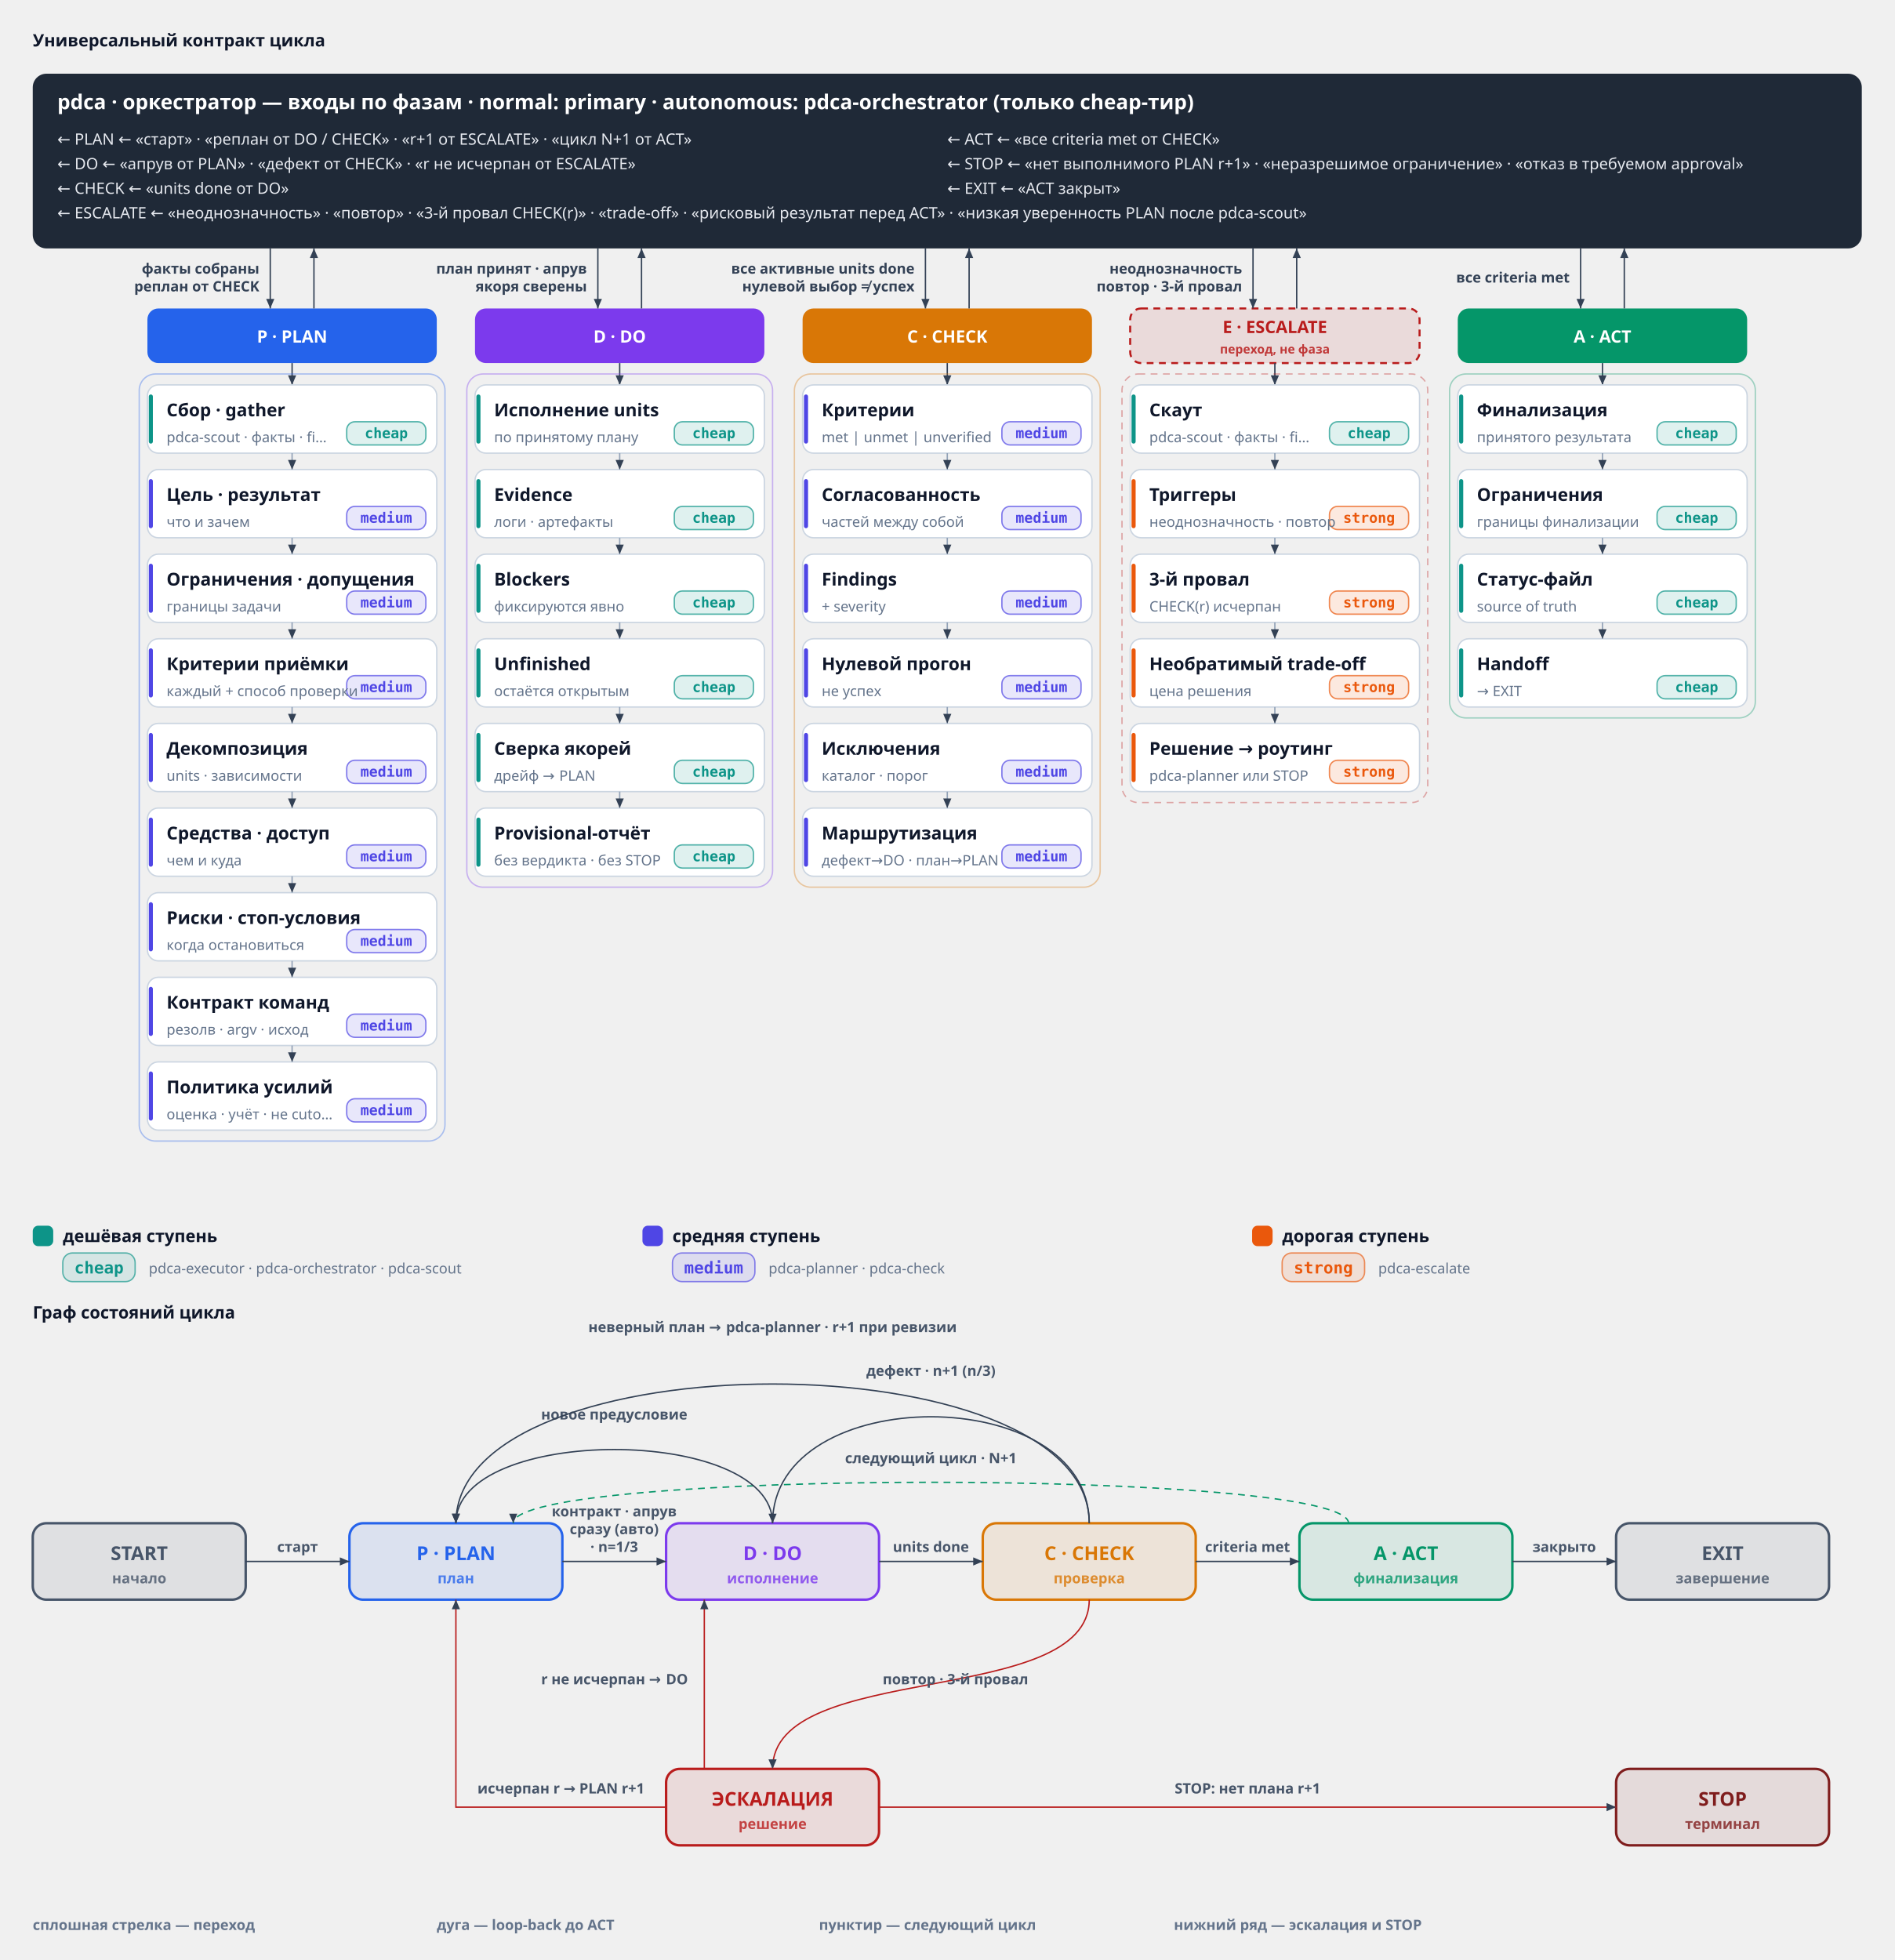
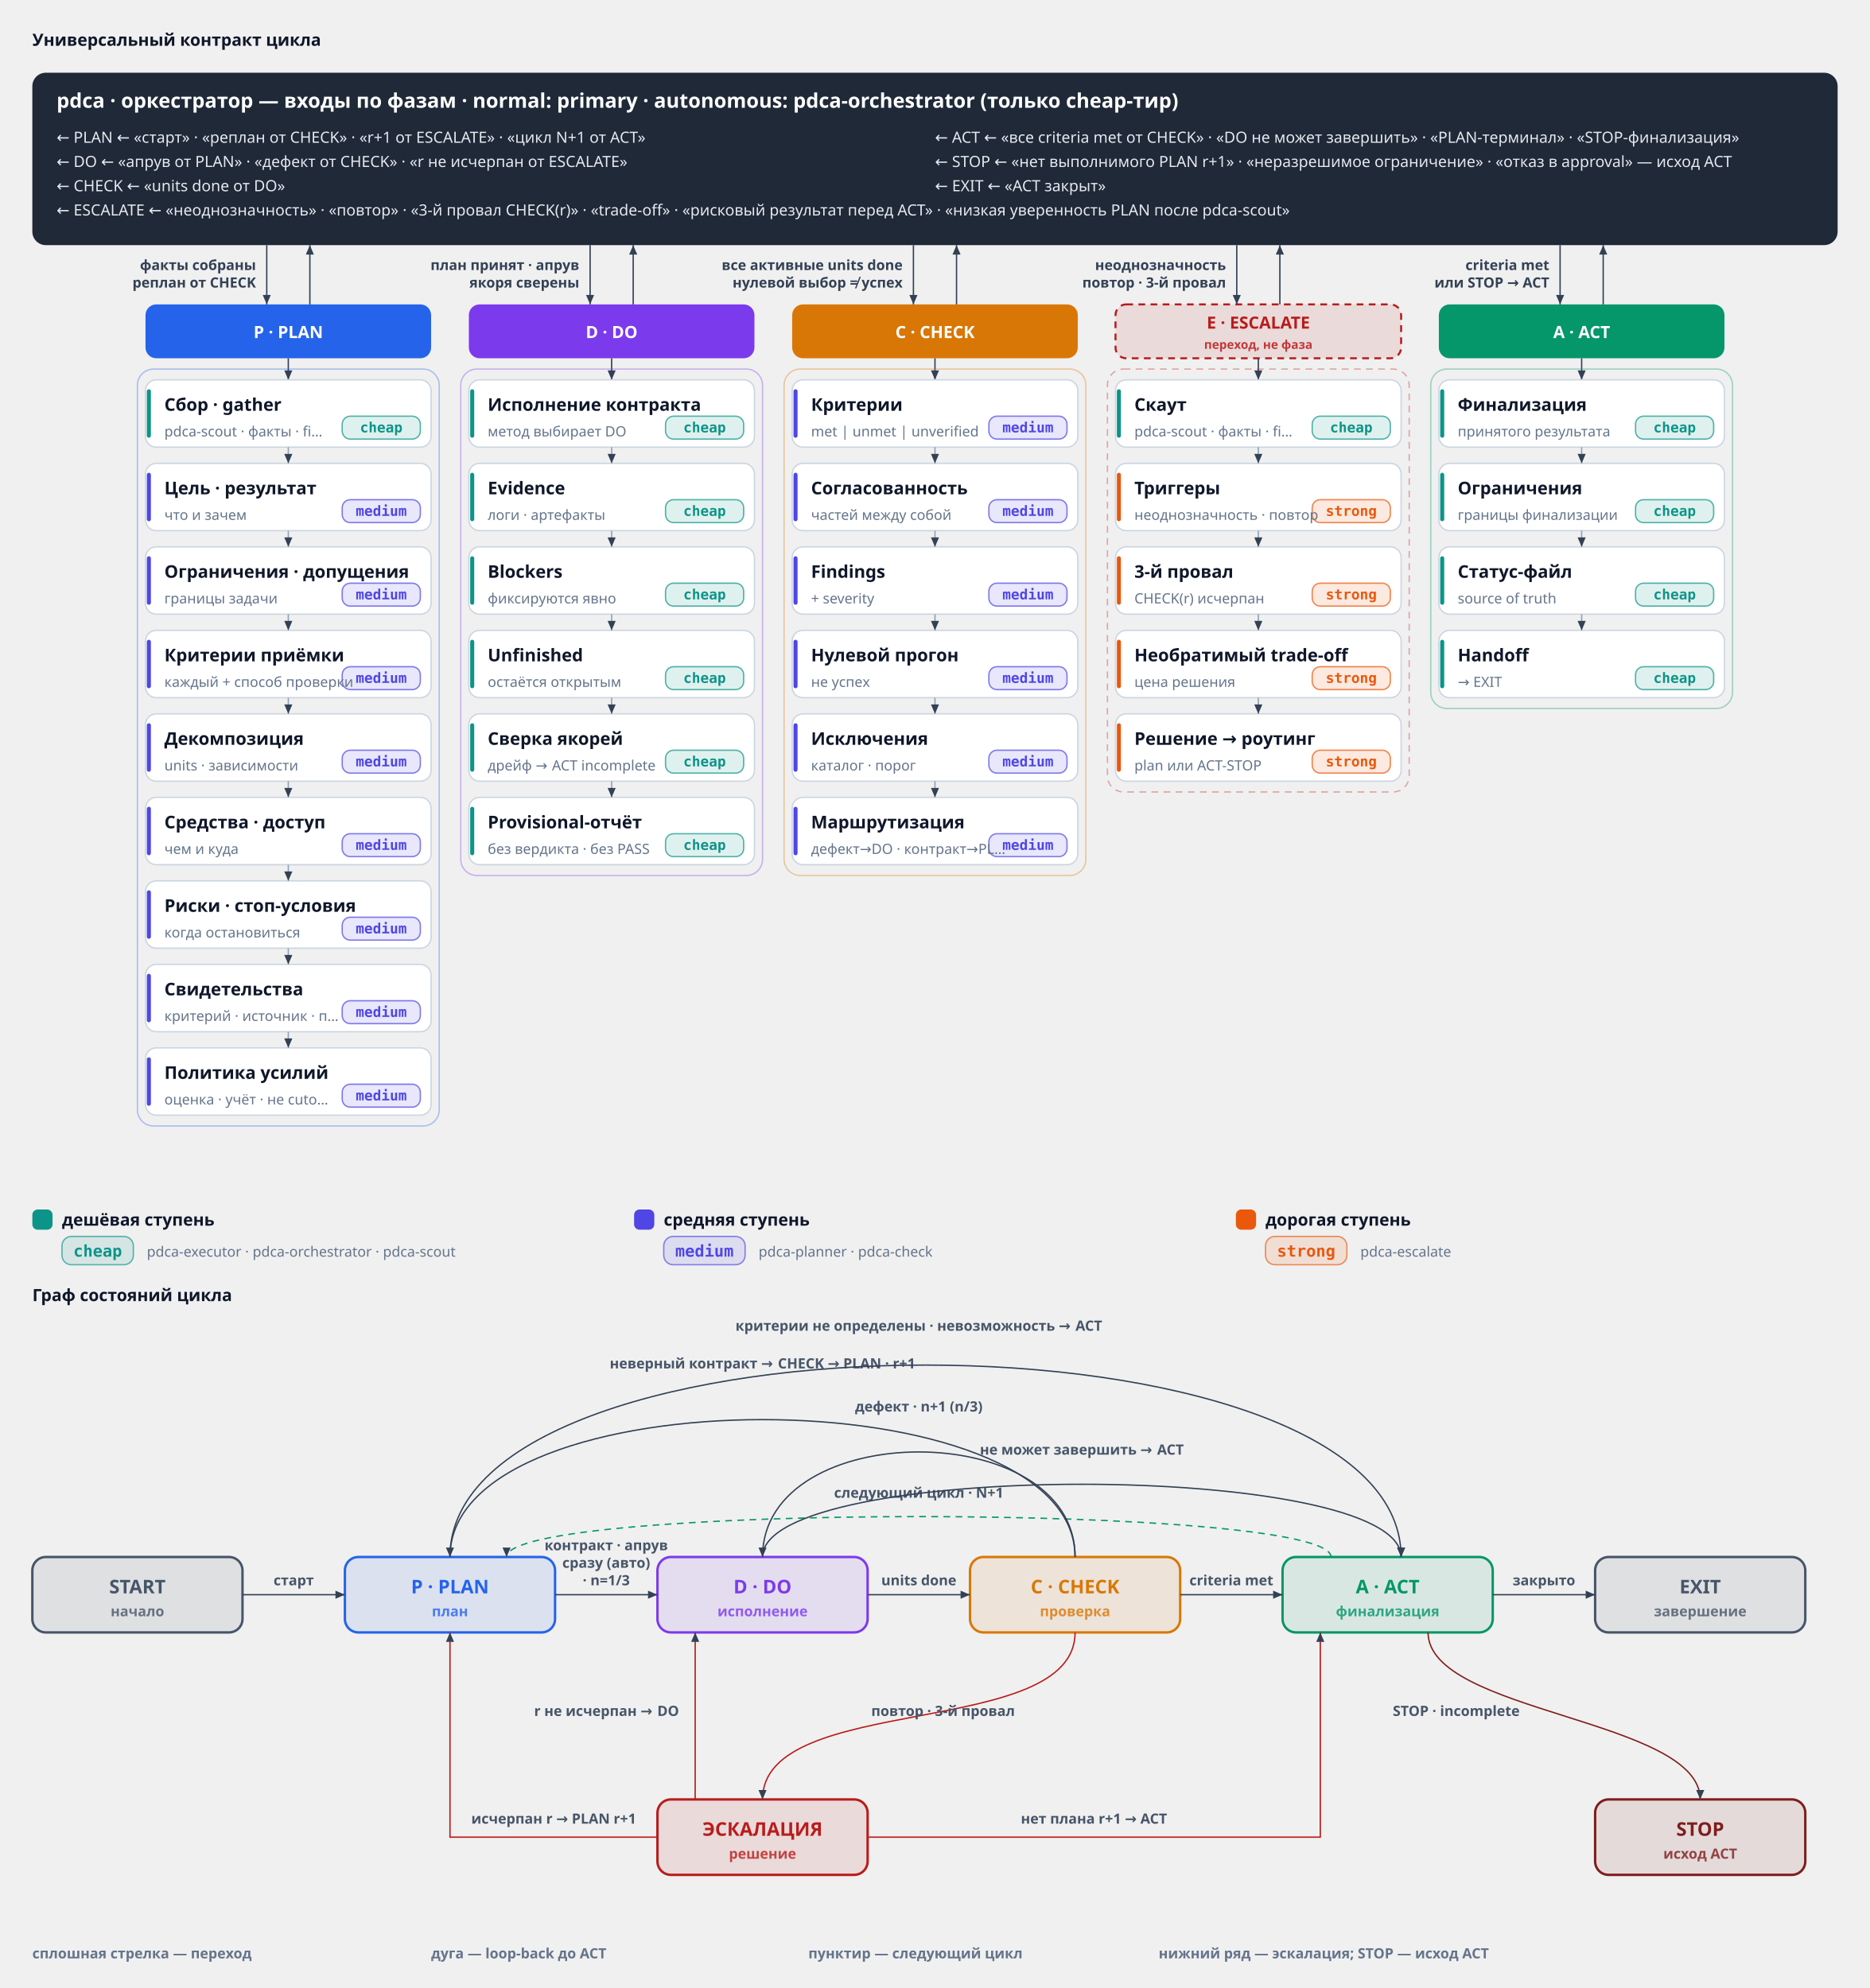
- <svg xmlns="http://www.w3.org/2000/svg" viewBox="0 0 1388 1436" width="1388" height="1436" font-family="Segoe UI, system-ui, sans-serif" role="img">
+ <svg xmlns="http://www.w3.org/2000/svg" viewBox="0 0 1388 1476" width="1388" height="1476" font-family="Segoe UI, system-ui, sans-serif" role="img">
  <defs>
    <marker id="arrow" markerWidth="9" markerHeight="9" refX="7" refY="3" orient="auto">
      <path d="M0,0 L7,3 L0,6 Z" fill="#334155" />
    </marker>
  </defs>
  <style>
.t{font-size:13px;font-weight:600;fill:#0f172a}
.s{font-size:10.5px;fill:#64748b}
.h{font-size:12.5px;font-weight:700;fill:#ffffff}
.h2{font-size:12.5px;font-weight:700}
.h3{font-size:9px;font-weight:600}
.g{font-size:10.5px;font-weight:600}
.band{fill:#1f2937}
.bt{fill:#ffffff;font-size:15px;font-weight:700}
.ol{fill:#e6e9ef;font-size:11.5px}
.lt{font-size:12.5px;font-weight:700;fill:#0f172a}
.ls{font-size:10.5px;fill:#64748b}
.lm{font-family:ui-monospace,Consolas,Menlo,monospace;font-size:12px;font-weight:700}
.bm{font-family:ui-monospace,Consolas,Menlo,monospace;font-size:10.5px;font-weight:700}
.st{font-size:14px;font-weight:700}
.ss{font-size:10.5px;font-weight:600}
</style>
  <text x="24" y="34" class="lt">Универсальный контракт цикла</text>
  <rect x="24" y="54" width="1340" height="128" rx="10" class="band" />
  <text x="42" y="80" class="bt">pdca · оркестратор — входы по фазам · normal: primary · autonomous: pdca-orchestrator (только cheap-тир)</text>
-   <text x="42" y="106" class="ol">← PLAN ← «старт» · «реплан от DO / CHECK» · «r+1 от ESCALATE» · «цикл N+1 от ACT»</text>
+   <text x="42" y="106" class="ol">← PLAN ← «старт» · «реплан от CHECK» · «r+1 от ESCALATE» · «цикл N+1 от ACT»</text>
  <text x="42" y="124" class="ol">← DO ← «апрув от PLAN» · «дефект от CHECK» · «r не исчерпан от ESCALATE»</text>
  <text x="42" y="142" class="ol">← CHECK ← «units done от DO»</text>
  <text x="42" y="160" class="ol">← ESCALATE ← «неоднозначность» · «повтор» · «3-й провал CHECK(r)» · «trade-off» · «рисковый результат перед ACT» · «низкая уверенность PLAN после pdca-scout»</text>
-   <text x="694.0" y="106" class="ol">← ACT ← «все criteria met от CHECK»</text>
-   <text x="694.0" y="124" class="ol">← STOP ← «нет выполнимого PLAN r+1» · «неразрешимое ограничение» · «отказ в требуемом approval»</text>
+   <text x="694.0" y="106" class="ol">← ACT ← «все criteria met от CHECK» · «DO не может завершить» · «PLAN-терминал» · «STOP-финализация»</text>
+   <text x="694.0" y="124" class="ol">← STOP ← «нет выполнимого PLAN r+1» · «неразрешимое ограничение» · «отказ в approval» — исход ACT</text>
  <text x="694.0" y="142" class="ol">← EXIT ← «ACT закрыт»</text>
  <rect x="108.0" y="226" width="212" height="40" rx="8" fill="#2563eb" />
  <text x="214.0" y="251.0" class="h" fill="#ffffff" text-anchor="middle">P · PLAN</text>
  <polyline points="214.0,266 214.0,282" fill="none" stroke="#334155" marker-end="url(#arrow)" />
  <rect x="108.0" y="282" width="212" height="50" rx="8" fill="#ffffff" stroke="#cbd5e1" stroke-width="1" />
  <rect x="109.0" y="289" width="3" height="36" rx="1.5" fill="#0d9488" />
  <rect x="254.0" y="309" width="58" height="17" rx="6" fill="#0d9488" fill-opacity="0.13" stroke="#0d9488" stroke-opacity="0.7" />
  <text x="283.0" y="321.0" class="bm" fill="#0d9488" text-anchor="middle">cheap</text>
  <text x="122.0" y="305" class="t">Сбор · gather</text>
  <text x="122.0" y="324" class="s">pdca-scout · факты · fi…</text>
  <rect x="108.0" y="344" width="212" height="50" rx="8" fill="#ffffff" stroke="#cbd5e1" stroke-width="1" />
  <rect x="109.0" y="351" width="3" height="36" rx="1.5" fill="#4f46e5" />
  <rect x="254.0" y="371" width="58" height="17" rx="6" fill="#4f46e5" fill-opacity="0.13" stroke="#4f46e5" stroke-opacity="0.7" />
  <text x="283.0" y="383.0" class="bm" fill="#4f46e5" text-anchor="middle">medium</text>
  <text x="122.0" y="367" class="t">Цель · результат</text>
  <text x="122.0" y="386" class="s">что и зачем</text>
  <rect x="108.0" y="406" width="212" height="50" rx="8" fill="#ffffff" stroke="#cbd5e1" stroke-width="1" />
  <rect x="109.0" y="413" width="3" height="36" rx="1.5" fill="#4f46e5" />
  <rect x="254.0" y="433" width="58" height="17" rx="6" fill="#4f46e5" fill-opacity="0.13" stroke="#4f46e5" stroke-opacity="0.7" />
  <text x="283.0" y="445.0" class="bm" fill="#4f46e5" text-anchor="middle">medium</text>
  <text x="122.0" y="429" class="t">Ограничения · допущения</text>
  <text x="122.0" y="448" class="s">границы задачи</text>
  <rect x="108.0" y="468" width="212" height="50" rx="8" fill="#ffffff" stroke="#cbd5e1" stroke-width="1" />
  <rect x="109.0" y="475" width="3" height="36" rx="1.5" fill="#4f46e5" />
  <rect x="254.0" y="495" width="58" height="17" rx="6" fill="#4f46e5" fill-opacity="0.13" stroke="#4f46e5" stroke-opacity="0.7" />
  <text x="283.0" y="507.0" class="bm" fill="#4f46e5" text-anchor="middle">medium</text>
  <text x="122.0" y="491" class="t">Критерии приёмки</text>
  <text x="122.0" y="510" class="s">каждый + способ проверки</text>
  <rect x="108.0" y="530" width="212" height="50" rx="8" fill="#ffffff" stroke="#cbd5e1" stroke-width="1" />
  <rect x="109.0" y="537" width="3" height="36" rx="1.5" fill="#4f46e5" />
  <rect x="254.0" y="557" width="58" height="17" rx="6" fill="#4f46e5" fill-opacity="0.13" stroke="#4f46e5" stroke-opacity="0.7" />
  <text x="283.0" y="569.0" class="bm" fill="#4f46e5" text-anchor="middle">medium</text>
  <text x="122.0" y="553" class="t">Декомпозиция</text>
  <text x="122.0" y="572" class="s">units · зависимости</text>
  <rect x="108.0" y="592" width="212" height="50" rx="8" fill="#ffffff" stroke="#cbd5e1" stroke-width="1" />
  <rect x="109.0" y="599" width="3" height="36" rx="1.5" fill="#4f46e5" />
  <rect x="254.0" y="619" width="58" height="17" rx="6" fill="#4f46e5" fill-opacity="0.13" stroke="#4f46e5" stroke-opacity="0.7" />
  <text x="283.0" y="631.0" class="bm" fill="#4f46e5" text-anchor="middle">medium</text>
  <text x="122.0" y="615" class="t">Средства · доступ</text>
  <text x="122.0" y="634" class="s">чем и куда</text>
  <rect x="108.0" y="654" width="212" height="50" rx="8" fill="#ffffff" stroke="#cbd5e1" stroke-width="1" />
  <rect x="109.0" y="661" width="3" height="36" rx="1.5" fill="#4f46e5" />
  <rect x="254.0" y="681" width="58" height="17" rx="6" fill="#4f46e5" fill-opacity="0.13" stroke="#4f46e5" stroke-opacity="0.7" />
  <text x="283.0" y="693.0" class="bm" fill="#4f46e5" text-anchor="middle">medium</text>
  <text x="122.0" y="677" class="t">Риски · стоп-условия</text>
  <text x="122.0" y="696" class="s">когда остановиться</text>
  <rect x="108.0" y="716" width="212" height="50" rx="8" fill="#ffffff" stroke="#cbd5e1" stroke-width="1" />
  <rect x="109.0" y="723" width="3" height="36" rx="1.5" fill="#4f46e5" />
  <rect x="254.0" y="743" width="58" height="17" rx="6" fill="#4f46e5" fill-opacity="0.13" stroke="#4f46e5" stroke-opacity="0.7" />
  <text x="283.0" y="755.0" class="bm" fill="#4f46e5" text-anchor="middle">medium</text>
-   <text x="122.0" y="739" class="t">Контракт команд</text>
-   <text x="122.0" y="758" class="s">резолв · argv · исход</text>
+   <text x="122.0" y="739" class="t">Свидетельства</text>
+   <text x="122.0" y="758" class="s">критерий · источник · п…</text>
  <rect x="108.0" y="778" width="212" height="50" rx="8" fill="#ffffff" stroke="#cbd5e1" stroke-width="1" />
  <rect x="109.0" y="785" width="3" height="36" rx="1.5" fill="#4f46e5" />
  <rect x="254.0" y="805" width="58" height="17" rx="6" fill="#4f46e5" fill-opacity="0.13" stroke="#4f46e5" stroke-opacity="0.7" />
  <text x="283.0" y="817.0" class="bm" fill="#4f46e5" text-anchor="middle">medium</text>
  <text x="122.0" y="801" class="t">Политика усилий</text>
  <text x="122.0" y="820" class="s">оценка · учёт · не cuto…</text>
  <polyline points="214.0,332 214.0,344" fill="none" stroke="#94a3b8" marker-end="url(#arrow)" />
  <polyline points="214.0,394 214.0,406" fill="none" stroke="#94a3b8" marker-end="url(#arrow)" />
  <polyline points="214.0,456 214.0,468" fill="none" stroke="#94a3b8" marker-end="url(#arrow)" />
  <polyline points="214.0,518 214.0,530" fill="none" stroke="#94a3b8" marker-end="url(#arrow)" />
  <polyline points="214.0,580 214.0,592" fill="none" stroke="#94a3b8" marker-end="url(#arrow)" />
  <polyline points="214.0,642 214.0,654" fill="none" stroke="#94a3b8" marker-end="url(#arrow)" />
  <polyline points="214.0,704 214.0,716" fill="none" stroke="#94a3b8" marker-end="url(#arrow)" />
  <polyline points="214.0,766 214.0,778" fill="none" stroke="#94a3b8" marker-end="url(#arrow)" />
  <rect x="102.0" y="274" width="224" height="562" rx="12" fill="none" stroke="#2563eb" stroke-opacity="0.35" stroke-width="1" />
  <rect x="348.0" y="226" width="212" height="40" rx="8" fill="#7c3aed" />
  <text x="454.0" y="251.0" class="h" fill="#ffffff" text-anchor="middle">D · DO</text>
  <polyline points="454.0,266 454.0,282" fill="none" stroke="#334155" marker-end="url(#arrow)" />
  <rect x="348.0" y="282" width="212" height="50" rx="8" fill="#ffffff" stroke="#cbd5e1" stroke-width="1" />
  <rect x="349.0" y="289" width="3" height="36" rx="1.5" fill="#0d9488" />
  <rect x="494.0" y="309" width="58" height="17" rx="6" fill="#0d9488" fill-opacity="0.13" stroke="#0d9488" stroke-opacity="0.7" />
  <text x="523.0" y="321.0" class="bm" fill="#0d9488" text-anchor="middle">cheap</text>
-   <text x="362.0" y="305" class="t">Исполнение units</text>
-   <text x="362.0" y="324" class="s">по принятому плану</text>
+   <text x="362.0" y="305" class="t">Исполнение контракта</text>
+   <text x="362.0" y="324" class="s">метод выбирает DO</text>
  <rect x="348.0" y="344" width="212" height="50" rx="8" fill="#ffffff" stroke="#cbd5e1" stroke-width="1" />
  <rect x="349.0" y="351" width="3" height="36" rx="1.5" fill="#0d9488" />
  <rect x="494.0" y="371" width="58" height="17" rx="6" fill="#0d9488" fill-opacity="0.13" stroke="#0d9488" stroke-opacity="0.7" />
  <text x="523.0" y="383.0" class="bm" fill="#0d9488" text-anchor="middle">cheap</text>
  <text x="362.0" y="367" class="t">Evidence</text>
  <text x="362.0" y="386" class="s">логи · артефакты</text>
  <rect x="348.0" y="406" width="212" height="50" rx="8" fill="#ffffff" stroke="#cbd5e1" stroke-width="1" />
  <rect x="349.0" y="413" width="3" height="36" rx="1.5" fill="#0d9488" />
  <rect x="494.0" y="433" width="58" height="17" rx="6" fill="#0d9488" fill-opacity="0.13" stroke="#0d9488" stroke-opacity="0.7" />
  <text x="523.0" y="445.0" class="bm" fill="#0d9488" text-anchor="middle">cheap</text>
  <text x="362.0" y="429" class="t">Blockers</text>
  <text x="362.0" y="448" class="s">фиксируются явно</text>
  <rect x="348.0" y="468" width="212" height="50" rx="8" fill="#ffffff" stroke="#cbd5e1" stroke-width="1" />
  <rect x="349.0" y="475" width="3" height="36" rx="1.5" fill="#0d9488" />
  <rect x="494.0" y="495" width="58" height="17" rx="6" fill="#0d9488" fill-opacity="0.13" stroke="#0d9488" stroke-opacity="0.7" />
  <text x="523.0" y="507.0" class="bm" fill="#0d9488" text-anchor="middle">cheap</text>
  <text x="362.0" y="491" class="t">Unfinished</text>
  <text x="362.0" y="510" class="s">остаётся открытым</text>
  <rect x="348.0" y="530" width="212" height="50" rx="8" fill="#ffffff" stroke="#cbd5e1" stroke-width="1" />
  <rect x="349.0" y="537" width="3" height="36" rx="1.5" fill="#0d9488" />
  <rect x="494.0" y="557" width="58" height="17" rx="6" fill="#0d9488" fill-opacity="0.13" stroke="#0d9488" stroke-opacity="0.7" />
  <text x="523.0" y="569.0" class="bm" fill="#0d9488" text-anchor="middle">cheap</text>
  <text x="362.0" y="553" class="t">Сверка якорей</text>
-   <text x="362.0" y="572" class="s">дрейф → PLAN</text>
+   <text x="362.0" y="572" class="s">дрейф → ACT incomplete</text>
  <rect x="348.0" y="592" width="212" height="50" rx="8" fill="#ffffff" stroke="#cbd5e1" stroke-width="1" />
  <rect x="349.0" y="599" width="3" height="36" rx="1.5" fill="#0d9488" />
  <rect x="494.0" y="619" width="58" height="17" rx="6" fill="#0d9488" fill-opacity="0.13" stroke="#0d9488" stroke-opacity="0.7" />
  <text x="523.0" y="631.0" class="bm" fill="#0d9488" text-anchor="middle">cheap</text>
  <text x="362.0" y="615" class="t">Provisional-отчёт</text>
-   <text x="362.0" y="634" class="s">без вердикта · без STOP</text>
+   <text x="362.0" y="634" class="s">без вердикта · без PASS</text>
  <polyline points="454.0,332 454.0,344" fill="none" stroke="#94a3b8" marker-end="url(#arrow)" />
  <polyline points="454.0,394 454.0,406" fill="none" stroke="#94a3b8" marker-end="url(#arrow)" />
  <polyline points="454.0,456 454.0,468" fill="none" stroke="#94a3b8" marker-end="url(#arrow)" />
  <polyline points="454.0,518 454.0,530" fill="none" stroke="#94a3b8" marker-end="url(#arrow)" />
  <polyline points="454.0,580 454.0,592" fill="none" stroke="#94a3b8" marker-end="url(#arrow)" />
  <rect x="342.0" y="274" width="224" height="376" rx="12" fill="none" stroke="#7c3aed" stroke-opacity="0.35" stroke-width="1" />
  <rect x="588.0" y="226" width="212" height="40" rx="8" fill="#d97706" />
  <text x="694.0" y="251.0" class="h" fill="#ffffff" text-anchor="middle">C · CHECK</text>
  <polyline points="694.0,266 694.0,282" fill="none" stroke="#334155" marker-end="url(#arrow)" />
  <rect x="588.0" y="282" width="212" height="50" rx="8" fill="#ffffff" stroke="#cbd5e1" stroke-width="1" />
  <rect x="589.0" y="289" width="3" height="36" rx="1.5" fill="#4f46e5" />
  <rect x="734.0" y="309" width="58" height="17" rx="6" fill="#4f46e5" fill-opacity="0.13" stroke="#4f46e5" stroke-opacity="0.7" />
  <text x="763.0" y="321.0" class="bm" fill="#4f46e5" text-anchor="middle">medium</text>
  <text x="602.0" y="305" class="t">Критерии</text>
  <text x="602.0" y="324" class="s">met | unmet | unverified</text>
  <rect x="588.0" y="344" width="212" height="50" rx="8" fill="#ffffff" stroke="#cbd5e1" stroke-width="1" />
  <rect x="589.0" y="351" width="3" height="36" rx="1.5" fill="#4f46e5" />
  <rect x="734.0" y="371" width="58" height="17" rx="6" fill="#4f46e5" fill-opacity="0.13" stroke="#4f46e5" stroke-opacity="0.7" />
  <text x="763.0" y="383.0" class="bm" fill="#4f46e5" text-anchor="middle">medium</text>
  <text x="602.0" y="367" class="t">Согласованность</text>
  <text x="602.0" y="386" class="s">частей между собой</text>
  <rect x="588.0" y="406" width="212" height="50" rx="8" fill="#ffffff" stroke="#cbd5e1" stroke-width="1" />
  <rect x="589.0" y="413" width="3" height="36" rx="1.5" fill="#4f46e5" />
  <rect x="734.0" y="433" width="58" height="17" rx="6" fill="#4f46e5" fill-opacity="0.13" stroke="#4f46e5" stroke-opacity="0.7" />
  <text x="763.0" y="445.0" class="bm" fill="#4f46e5" text-anchor="middle">medium</text>
  <text x="602.0" y="429" class="t">Findings</text>
  <text x="602.0" y="448" class="s">+ severity</text>
  <rect x="588.0" y="468" width="212" height="50" rx="8" fill="#ffffff" stroke="#cbd5e1" stroke-width="1" />
  <rect x="589.0" y="475" width="3" height="36" rx="1.5" fill="#4f46e5" />
  <rect x="734.0" y="495" width="58" height="17" rx="6" fill="#4f46e5" fill-opacity="0.13" stroke="#4f46e5" stroke-opacity="0.7" />
  <text x="763.0" y="507.0" class="bm" fill="#4f46e5" text-anchor="middle">medium</text>
  <text x="602.0" y="491" class="t">Нулевой прогон</text>
  <text x="602.0" y="510" class="s">не успех</text>
  <rect x="588.0" y="530" width="212" height="50" rx="8" fill="#ffffff" stroke="#cbd5e1" stroke-width="1" />
  <rect x="589.0" y="537" width="3" height="36" rx="1.5" fill="#4f46e5" />
  <rect x="734.0" y="557" width="58" height="17" rx="6" fill="#4f46e5" fill-opacity="0.13" stroke="#4f46e5" stroke-opacity="0.7" />
  <text x="763.0" y="569.0" class="bm" fill="#4f46e5" text-anchor="middle">medium</text>
  <text x="602.0" y="553" class="t">Исключения</text>
  <text x="602.0" y="572" class="s">каталог · порог</text>
  <rect x="588.0" y="592" width="212" height="50" rx="8" fill="#ffffff" stroke="#cbd5e1" stroke-width="1" />
  <rect x="589.0" y="599" width="3" height="36" rx="1.5" fill="#4f46e5" />
  <rect x="734.0" y="619" width="58" height="17" rx="6" fill="#4f46e5" fill-opacity="0.13" stroke="#4f46e5" stroke-opacity="0.7" />
  <text x="763.0" y="631.0" class="bm" fill="#4f46e5" text-anchor="middle">medium</text>
  <text x="602.0" y="615" class="t">Маршрутизация</text>
-   <text x="602.0" y="634" class="s">дефект→DO · план→PLAN</text>
+   <text x="602.0" y="634" class="s">дефект→DO · контракт→PL…</text>
  <polyline points="694.0,332 694.0,344" fill="none" stroke="#94a3b8" marker-end="url(#arrow)" />
  <polyline points="694.0,394 694.0,406" fill="none" stroke="#94a3b8" marker-end="url(#arrow)" />
  <polyline points="694.0,456 694.0,468" fill="none" stroke="#94a3b8" marker-end="url(#arrow)" />
  <polyline points="694.0,518 694.0,530" fill="none" stroke="#94a3b8" marker-end="url(#arrow)" />
  <polyline points="694.0,580 694.0,592" fill="none" stroke="#94a3b8" marker-end="url(#arrow)" />
  <rect x="582.0" y="274" width="224" height="376" rx="12" fill="none" stroke="#d97706" stroke-opacity="0.35" stroke-width="1" />
  <rect x="828.0" y="226" width="212" height="40" rx="8" fill="#b91c1c" fill-opacity="0.10" stroke="#b91c1c" stroke-width="1.5" stroke-dasharray="5,4" />
  <text x="934.0" y="244.0" class="h2" fill="#b91c1c" text-anchor="middle">E · ESCALATE</text>
  <text x="934.0" y="259.0" class="h3" fill="#b91c1c" opacity="0.85" text-anchor="middle">переход, не фаза</text>
  <polyline points="934.0,266 934.0,282" fill="none" stroke="#334155" marker-end="url(#arrow)" />
  <rect x="828.0" y="282" width="212" height="50" rx="8" fill="#ffffff" stroke="#cbd5e1" stroke-width="1" />
  <rect x="829.0" y="289" width="3" height="36" rx="1.5" fill="#0d9488" />
  <rect x="974.0" y="309" width="58" height="17" rx="6" fill="#0d9488" fill-opacity="0.13" stroke="#0d9488" stroke-opacity="0.7" />
  <text x="1003.0" y="321.0" class="bm" fill="#0d9488" text-anchor="middle">cheap</text>
  <text x="842.0" y="305" class="t">Скаут</text>
  <text x="842.0" y="324" class="s">pdca-scout · факты · fi…</text>
  <rect x="828.0" y="344" width="212" height="50" rx="8" fill="#ffffff" stroke="#cbd5e1" stroke-width="1" />
  <rect x="829.0" y="351" width="3" height="36" rx="1.5" fill="#ea580c" />
  <rect x="974.0" y="371" width="58" height="17" rx="6" fill="#ea580c" fill-opacity="0.13" stroke="#ea580c" stroke-opacity="0.7" />
  <text x="1003.0" y="383.0" class="bm" fill="#ea580c" text-anchor="middle">strong</text>
  <text x="842.0" y="367" class="t">Триггеры</text>
  <text x="842.0" y="386" class="s">неоднозначность · повтор</text>
  <rect x="828.0" y="406" width="212" height="50" rx="8" fill="#ffffff" stroke="#cbd5e1" stroke-width="1" />
  <rect x="829.0" y="413" width="3" height="36" rx="1.5" fill="#ea580c" />
  <rect x="974.0" y="433" width="58" height="17" rx="6" fill="#ea580c" fill-opacity="0.13" stroke="#ea580c" stroke-opacity="0.7" />
  <text x="1003.0" y="445.0" class="bm" fill="#ea580c" text-anchor="middle">strong</text>
  <text x="842.0" y="429" class="t">3-й провал</text>
  <text x="842.0" y="448" class="s">CHECK(r) исчерпан</text>
  <rect x="828.0" y="468" width="212" height="50" rx="8" fill="#ffffff" stroke="#cbd5e1" stroke-width="1" />
  <rect x="829.0" y="475" width="3" height="36" rx="1.5" fill="#ea580c" />
  <rect x="974.0" y="495" width="58" height="17" rx="6" fill="#ea580c" fill-opacity="0.13" stroke="#ea580c" stroke-opacity="0.7" />
  <text x="1003.0" y="507.0" class="bm" fill="#ea580c" text-anchor="middle">strong</text>
  <text x="842.0" y="491" class="t">Необратимый trade-off</text>
  <text x="842.0" y="510" class="s">цена решения</text>
  <rect x="828.0" y="530" width="212" height="50" rx="8" fill="#ffffff" stroke="#cbd5e1" stroke-width="1" />
  <rect x="829.0" y="537" width="3" height="36" rx="1.5" fill="#ea580c" />
  <rect x="974.0" y="557" width="58" height="17" rx="6" fill="#ea580c" fill-opacity="0.13" stroke="#ea580c" stroke-opacity="0.7" />
  <text x="1003.0" y="569.0" class="bm" fill="#ea580c" text-anchor="middle">strong</text>
  <text x="842.0" y="553" class="t">Решение → роутинг</text>
-   <text x="842.0" y="572" class="s">pdca-planner или STOP</text>
+   <text x="842.0" y="572" class="s">plan или ACT-STOP</text>
  <polyline points="934.0,332 934.0,344" fill="none" stroke="#94a3b8" marker-end="url(#arrow)" />
  <polyline points="934.0,394 934.0,406" fill="none" stroke="#94a3b8" marker-end="url(#arrow)" />
  <polyline points="934.0,456 934.0,468" fill="none" stroke="#94a3b8" marker-end="url(#arrow)" />
  <polyline points="934.0,518 934.0,530" fill="none" stroke="#94a3b8" marker-end="url(#arrow)" />
  <rect x="822.0" y="274" width="224" height="314" rx="12" fill="none" stroke="#b91c1c" stroke-opacity="0.35" stroke-width="1" stroke-dasharray="5,4" />
  <rect x="1068.0" y="226" width="212" height="40" rx="8" fill="#059669" />
  <text x="1174.0" y="251.0" class="h" fill="#ffffff" text-anchor="middle">A · ACT</text>
  <polyline points="1174.0,266 1174.0,282" fill="none" stroke="#334155" marker-end="url(#arrow)" />
  <rect x="1068.0" y="282" width="212" height="50" rx="8" fill="#ffffff" stroke="#cbd5e1" stroke-width="1" />
  <rect x="1069.0" y="289" width="3" height="36" rx="1.5" fill="#0d9488" />
  <rect x="1214.0" y="309" width="58" height="17" rx="6" fill="#0d9488" fill-opacity="0.13" stroke="#0d9488" stroke-opacity="0.7" />
  <text x="1243.0" y="321.0" class="bm" fill="#0d9488" text-anchor="middle">cheap</text>
  <text x="1082.0" y="305" class="t">Финализация</text>
  <text x="1082.0" y="324" class="s">принятого результата</text>
  <rect x="1068.0" y="344" width="212" height="50" rx="8" fill="#ffffff" stroke="#cbd5e1" stroke-width="1" />
  <rect x="1069.0" y="351" width="3" height="36" rx="1.5" fill="#0d9488" />
  <rect x="1214.0" y="371" width="58" height="17" rx="6" fill="#0d9488" fill-opacity="0.13" stroke="#0d9488" stroke-opacity="0.7" />
  <text x="1243.0" y="383.0" class="bm" fill="#0d9488" text-anchor="middle">cheap</text>
  <text x="1082.0" y="367" class="t">Ограничения</text>
  <text x="1082.0" y="386" class="s">границы финализации</text>
  <rect x="1068.0" y="406" width="212" height="50" rx="8" fill="#ffffff" stroke="#cbd5e1" stroke-width="1" />
  <rect x="1069.0" y="413" width="3" height="36" rx="1.5" fill="#0d9488" />
  <rect x="1214.0" y="433" width="58" height="17" rx="6" fill="#0d9488" fill-opacity="0.13" stroke="#0d9488" stroke-opacity="0.7" />
  <text x="1243.0" y="445.0" class="bm" fill="#0d9488" text-anchor="middle">cheap</text>
  <text x="1082.0" y="429" class="t">Статус-файл</text>
  <text x="1082.0" y="448" class="s">source of truth</text>
  <rect x="1068.0" y="468" width="212" height="50" rx="8" fill="#ffffff" stroke="#cbd5e1" stroke-width="1" />
  <rect x="1069.0" y="475" width="3" height="36" rx="1.5" fill="#0d9488" />
  <rect x="1214.0" y="495" width="58" height="17" rx="6" fill="#0d9488" fill-opacity="0.13" stroke="#0d9488" stroke-opacity="0.7" />
  <text x="1243.0" y="507.0" class="bm" fill="#0d9488" text-anchor="middle">cheap</text>
  <text x="1082.0" y="491" class="t">Handoff</text>
  <text x="1082.0" y="510" class="s">→ EXIT</text>
  <polyline points="1174.0,332 1174.0,344" fill="none" stroke="#94a3b8" marker-end="url(#arrow)" />
  <polyline points="1174.0,394 1174.0,406" fill="none" stroke="#94a3b8" marker-end="url(#arrow)" />
  <polyline points="1174.0,456 1174.0,468" fill="none" stroke="#94a3b8" marker-end="url(#arrow)" />
  <rect x="1062.0" y="274" width="224" height="252" rx="12" fill="none" stroke="#059669" stroke-opacity="0.35" stroke-width="1" />
  <polyline points="198.0,182 198.0,226" fill="none" stroke="#334155" data-edge-id="dispatch_p" marker-end="url(#arrow)" />
  <text x="190.0" y="200.5" class="g" fill="#334155" text-anchor="end">факты собраны</text>
  <text x="190.0" y="213.5" class="g" fill="#334155" text-anchor="end">реплан от CHECK</text>
  <polyline points="230.0,226 230.0,182" fill="none" stroke="#334155" data-edge-id="return_p" marker-end="url(#arrow)" />
  <polyline points="438.0,182 438.0,226" fill="none" stroke="#334155" data-edge-id="dispatch_d" marker-end="url(#arrow)" />
  <text x="430.0" y="200.5" class="g" fill="#334155" text-anchor="end">план принят · апрув</text>
  <text x="430.0" y="213.5" class="g" fill="#334155" text-anchor="end">якоря сверены</text>
  <polyline points="470.0,226 470.0,182" fill="none" stroke="#334155" data-edge-id="return_d" marker-end="url(#arrow)" />
  <polyline points="678.0,182 678.0,226" fill="none" stroke="#334155" data-edge-id="dispatch_c" marker-end="url(#arrow)" />
  <text x="670.0" y="200.5" class="g" fill="#334155" text-anchor="end">все активные units done</text>
  <text x="670.0" y="213.5" class="g" fill="#334155" text-anchor="end">нулевой выбор ≠ успех</text>
  <polyline points="710.0,226 710.0,182" fill="none" stroke="#334155" data-edge-id="return_c" marker-end="url(#arrow)" />
  <polyline points="918.0,182 918.0,226" fill="none" stroke="#334155" data-edge-id="dispatch_e" marker-end="url(#arrow)" />
  <text x="910.0" y="200.5" class="g" fill="#334155" text-anchor="end">неоднозначность</text>
  <text x="910.0" y="213.5" class="g" fill="#334155" text-anchor="end">повтор · 3-й провал</text>
  <polyline points="950.0,226 950.0,182" fill="none" stroke="#334155" data-edge-id="return_e" marker-end="url(#arrow)" />
  <polyline points="1158.0,182 1158.0,226" fill="none" stroke="#334155" data-edge-id="dispatch_a" marker-end="url(#arrow)" />
-   <text x="1150.0" y="207.0" class="g" fill="#334155" text-anchor="end">все criteria met</text>
+   <text x="1150.0" y="200.5" class="g" fill="#334155" text-anchor="end">criteria met</text>
+   <text x="1150.0" y="213.5" class="g" fill="#334155" text-anchor="end">или STOP → ACT</text>
  <polyline points="1190.0,226 1190.0,182" fill="none" stroke="#334155" data-edge-id="return_a" marker-end="url(#arrow)" />
  <rect x="24.0" y="898" width="15" height="15" rx="4" fill="#0d9488" />
  <text x="46.0" y="910" class="lt">дешёвая ступень</text>
  <rect x="46.0" y="918" width="53.0" height="21" rx="7" fill="#0d9488" fill-opacity="0.12" stroke="#0d9488" stroke-opacity="0.65" />
  <text x="72.5" y="933" class="lm" fill="#0d9488" text-anchor="middle">cheap</text>
  <text x="109.0" y="933" class="ls">pdca-executor · pdca-orchestrator · pdca-scout</text>
  <rect x="470.667" y="898" width="15" height="15" rx="4" fill="#4f46e5" />
  <text x="492.667" y="910" class="lt">средняя ступень</text>
  <rect x="492.667" y="918" width="60.4" height="21" rx="7" fill="#4f46e5" fill-opacity="0.12" stroke="#4f46e5" stroke-opacity="0.65" />
  <text x="522.867" y="933" class="lm" fill="#4f46e5" text-anchor="middle">medium</text>
  <text x="563.067" y="933" class="ls">pdca-planner · pdca-check</text>
  <rect x="917.333" y="898" width="15" height="15" rx="4" fill="#ea580c" />
  <text x="939.333" y="910" class="lt">дорогая ступень</text>
  <rect x="939.333" y="918" width="60.4" height="21" rx="7" fill="#ea580c" fill-opacity="0.12" stroke="#ea580c" stroke-opacity="0.65" />
  <text x="969.533" y="933" class="lm" fill="#ea580c" text-anchor="middle">strong</text>
  <text x="1009.733" y="933" class="ls">pdca-escalate</text>
  <text x="24" y="966" class="lt">Граф состояний цикла</text>
-   <rect x="24" y="1116" width="156" height="56" rx="10" fill="#475569" fill-opacity="0.10" stroke="#475569" stroke-width="1.8" data-node-id="START" />
-   <text x="102.0" y="1143.0" class="st" fill="#475569" text-anchor="middle">START</text>
-   <text x="102.0" y="1160.0" class="ss" fill="#475569" text-anchor="middle" opacity="0.8">начало</text>
-   <rect x="256" y="1116" width="156" height="56" rx="10" fill="#2563eb" fill-opacity="0.10" stroke="#2563eb" stroke-width="1.8" data-node-id="PLAN" />
-   <text x="334.0" y="1143.0" class="st" fill="#2563eb" text-anchor="middle">P · PLAN</text>
-   <text x="334.0" y="1160.0" class="ss" fill="#2563eb" text-anchor="middle" opacity="0.8">план</text>
-   <rect x="488" y="1116" width="156" height="56" rx="10" fill="#7c3aed" fill-opacity="0.10" stroke="#7c3aed" stroke-width="1.8" data-node-id="DO" />
-   <text x="566.0" y="1143.0" class="st" fill="#7c3aed" text-anchor="middle">D · DO</text>
-   <text x="566.0" y="1160.0" class="ss" fill="#7c3aed" text-anchor="middle" opacity="0.8">исполнение</text>
-   <rect x="720" y="1116" width="156" height="56" rx="10" fill="#d97706" fill-opacity="0.10" stroke="#d97706" stroke-width="1.8" data-node-id="CHECK" />
-   <text x="798.0" y="1143.0" class="st" fill="#d97706" text-anchor="middle">C · CHECK</text>
-   <text x="798.0" y="1160.0" class="ss" fill="#d97706" text-anchor="middle" opacity="0.8">проверка</text>
-   <rect x="952" y="1116" width="156" height="56" rx="10" fill="#059669" fill-opacity="0.10" stroke="#059669" stroke-width="1.8" data-node-id="ACT" />
-   <text x="1030.0" y="1143.0" class="st" fill="#059669" text-anchor="middle">A · ACT</text>
-   <text x="1030.0" y="1160.0" class="ss" fill="#059669" text-anchor="middle" opacity="0.8">финализация</text>
-   <rect x="1184" y="1116" width="156" height="56" rx="10" fill="#475569" fill-opacity="0.10" stroke="#475569" stroke-width="1.8" data-node-id="EXIT" />
-   <text x="1262.0" y="1143.0" class="st" fill="#475569" text-anchor="middle">EXIT</text>
-   <text x="1262.0" y="1160.0" class="ss" fill="#475569" text-anchor="middle" opacity="0.8">завершение</text>
-   <polyline points="180,1144.0 256,1144.0" fill="none" stroke="#334155" data-edge-id="start_plan" marker-end="url(#arrow)" />
-   <text x="218.0" y="1137.0" class="g" fill="#475569" text-anchor="middle">старт</text>
-   <polyline points="412,1144.0 488,1144.0" fill="none" stroke="#334155" data-edge-id="plan_do" marker-end="url(#arrow)" />
-   <text x="450.0" y="1111.0" class="g" fill="#475569" text-anchor="middle">контракт · апрув</text>
-   <text x="450.0" y="1124.0" class="g" fill="#475569" text-anchor="middle">сразу (авто)</text>
-   <text x="450.0" y="1137.0" class="g" fill="#475569" text-anchor="middle">· n=1/3</text>
-   <polyline points="644,1144.0 720,1144.0" fill="none" stroke="#334155" data-edge-id="do_check" marker-end="url(#arrow)" />
-   <text x="682.0" y="1137.0" class="g" fill="#475569" text-anchor="middle">units done</text>
-   <polyline points="876,1144.0 952,1144.0" fill="none" stroke="#334155" data-edge-id="check_act" marker-end="url(#arrow)" />
-   <text x="914.0" y="1137.0" class="g" fill="#475569" text-anchor="middle">criteria met</text>
-   <polyline points="1108,1144.0 1184,1144.0" fill="none" stroke="#334155" data-edge-id="act_exit" marker-end="url(#arrow)" />
-   <text x="1146.0" y="1137.0" class="g" fill="#475569" text-anchor="middle">закрыто</text>
-   <path d="M988,1116 C988,1076 376,1076 376,1116" fill="none" stroke="#059669" stroke-dasharray="5,4" data-edge-id="act_plan" marker-end="url(#arrow)" />
-   <text x="682" y="1072" class="g" fill="#475569" text-anchor="middle">следующий цикл · N+1</text>
-   <path d="M566,1116 C566,1044 334,1044 334,1116" fill="none" stroke="#334155" data-edge-id="do_plan_blocker" marker-end="url(#arrow)" />
-   <text x="450" y="1040" class="g" fill="#475569" text-anchor="middle">новое предусловие</text>
-   <path d="M798,1116 C798,1012 566,1012 566,1116" fill="none" stroke="#334155" data-edge-id="check_do_defect" marker-end="url(#arrow)" />
-   <text x="682" y="1008" class="g" fill="#475569" text-anchor="middle">дефект · n+1 (n/3)</text>
-   <path d="M798,1116 C798,980 334,980 334,1116" fill="none" stroke="#334155" data-edge-id="check_plan_replan" marker-end="url(#arrow)" />
-   <text x="566" y="976" class="g" fill="#475569" text-anchor="middle">неверный план → pdca-planner · r+1 при ревизии</text>
-   <rect x="488" y="1296" width="156" height="56" rx="10" fill="#b91c1c" fill-opacity="0.10" stroke="#b91c1c" stroke-width="1.8" data-node-id="ESCALATE" />
-   <text x="566.0" y="1323.0" class="st" fill="#b91c1c" text-anchor="middle">ЭСКАЛАЦИЯ</text>
-   <text x="566.0" y="1340.0" class="ss" fill="#b91c1c" text-anchor="middle" opacity="0.8">решение</text>
-   <rect x="1184" y="1296" width="156" height="56" rx="10" fill="#7f1d1d" fill-opacity="0.10" stroke="#7f1d1d" stroke-width="1.8" data-node-id="STOP" />
-   <text x="1262.0" y="1323.0" class="st" fill="#7f1d1d" text-anchor="middle">STOP</text>
-   <text x="1262.0" y="1340.0" class="ss" fill="#7f1d1d" text-anchor="middle" opacity="0.8">терминал</text>
-   <path d="M798,1172 C798,1252 566,1216 566,1296" fill="none" stroke="#b91c1c" data-edge-id="check_escalate" marker-end="url(#arrow)" />
-   <text x="700" y="1234.0" class="g" fill="#475569" text-anchor="middle">повтор · 3-й провал</text>
-   <polyline points="516,1296 516,1172" fill="none" stroke="#b91c1c" data-edge-id="escalate_do" marker-end="url(#arrow)" />
-   <text x="504" y="1234.0" class="g" fill="#475569" text-anchor="end">r не исчерпан → DO</text>
-   <polyline points="488,1324.0 334,1324.0 334,1172" fill="none" stroke="#b91c1c" data-edge-id="escalate_plan" marker-end="url(#arrow)" />
-   <text x="411" y="1314.0" class="g" fill="#475569" text-anchor="middle">исчерпан r → PLAN r+1</text>
-   <polyline points="644,1324.0 1184,1324.0" fill="none" stroke="#b91c1c" data-edge-id="escalate_stop" marker-end="url(#arrow)" />
-   <text x="914" y="1314.0" class="g" fill="#475569" text-anchor="middle">STOP: нет плана r+1</text>
-   <text x="24" y="1414" class="g" fill="#64748b" text-anchor="start">сплошная стрелка — переход</text>
-   <text x="320" y="1414" class="g" fill="#64748b" text-anchor="start">дуга — loop-back до ACT</text>
-   <text x="600" y="1414" class="g" fill="#64748b" text-anchor="start">пунктир — следующий цикл</text>
-   <text x="860" y="1414" class="g" fill="#64748b" text-anchor="start">нижний ряд — эскалация и STOP</text>
+   <rect x="24" y="1156" width="156" height="56" rx="10" fill="#475569" fill-opacity="0.10" stroke="#475569" stroke-width="1.8" data-node-id="START" />
+   <text x="102.0" y="1183.0" class="st" fill="#475569" text-anchor="middle">START</text>
+   <text x="102.0" y="1200.0" class="ss" fill="#475569" text-anchor="middle" opacity="0.8">начало</text>
+   <rect x="256" y="1156" width="156" height="56" rx="10" fill="#2563eb" fill-opacity="0.10" stroke="#2563eb" stroke-width="1.8" data-node-id="PLAN" />
+   <text x="334.0" y="1183.0" class="st" fill="#2563eb" text-anchor="middle">P · PLAN</text>
+   <text x="334.0" y="1200.0" class="ss" fill="#2563eb" text-anchor="middle" opacity="0.8">план</text>
+   <rect x="488" y="1156" width="156" height="56" rx="10" fill="#7c3aed" fill-opacity="0.10" stroke="#7c3aed" stroke-width="1.8" data-node-id="DO" />
+   <text x="566.0" y="1183.0" class="st" fill="#7c3aed" text-anchor="middle">D · DO</text>
+   <text x="566.0" y="1200.0" class="ss" fill="#7c3aed" text-anchor="middle" opacity="0.8">исполнение</text>
+   <rect x="720" y="1156" width="156" height="56" rx="10" fill="#d97706" fill-opacity="0.10" stroke="#d97706" stroke-width="1.8" data-node-id="CHECK" />
+   <text x="798.0" y="1183.0" class="st" fill="#d97706" text-anchor="middle">C · CHECK</text>
+   <text x="798.0" y="1200.0" class="ss" fill="#d97706" text-anchor="middle" opacity="0.8">проверка</text>
+   <rect x="952" y="1156" width="156" height="56" rx="10" fill="#059669" fill-opacity="0.10" stroke="#059669" stroke-width="1.8" data-node-id="ACT" />
+   <text x="1030.0" y="1183.0" class="st" fill="#059669" text-anchor="middle">A · ACT</text>
+   <text x="1030.0" y="1200.0" class="ss" fill="#059669" text-anchor="middle" opacity="0.8">финализация</text>
+   <rect x="1184" y="1156" width="156" height="56" rx="10" fill="#475569" fill-opacity="0.10" stroke="#475569" stroke-width="1.8" data-node-id="EXIT" />
+   <text x="1262.0" y="1183.0" class="st" fill="#475569" text-anchor="middle">EXIT</text>
+   <text x="1262.0" y="1200.0" class="ss" fill="#475569" text-anchor="middle" opacity="0.8">завершение</text>
+   <polyline points="180,1184.0 256,1184.0" fill="none" stroke="#334155" data-edge-id="start_plan" marker-end="url(#arrow)" />
+   <text x="218.0" y="1177.0" class="g" fill="#475569" text-anchor="middle">старт</text>
+   <polyline points="412,1184.0 488,1184.0" fill="none" stroke="#334155" data-edge-id="plan_do" marker-end="url(#arrow)" />
+   <text x="450.0" y="1151.0" class="g" fill="#475569" text-anchor="middle">контракт · апрув</text>
+   <text x="450.0" y="1164.0" class="g" fill="#475569" text-anchor="middle">сразу (авто)</text>
+   <text x="450.0" y="1177.0" class="g" fill="#475569" text-anchor="middle">· n=1/3</text>
+   <polyline points="644,1184.0 720,1184.0" fill="none" stroke="#334155" data-edge-id="do_check" marker-end="url(#arrow)" />
+   <text x="682.0" y="1177.0" class="g" fill="#475569" text-anchor="middle">units done</text>
+   <polyline points="876,1184.0 952,1184.0" fill="none" stroke="#334155" data-edge-id="check_act" marker-end="url(#arrow)" />
+   <text x="914.0" y="1177.0" class="g" fill="#475569" text-anchor="middle">criteria met</text>
+   <polyline points="1108,1184.0 1184,1184.0" fill="none" stroke="#334155" data-edge-id="act_exit" marker-end="url(#arrow)" />
+   <text x="1146.0" y="1177.0" class="g" fill="#475569" text-anchor="middle">закрыто</text>
+   <path d="M988,1156 C988,1116 376,1116 376,1156" fill="none" stroke="#059669" stroke-dasharray="5,4" data-edge-id="act_plan" marker-end="url(#arrow)" />
+   <text x="682" y="1112" class="g" fill="#475569" text-anchor="middle">следующий цикл · N+1</text>
+   <path d="M566,1156 C566,1084 1040,1084 1040,1156" fill="none" stroke="#334155" data-edge-id="do_act_incomplete" marker-end="url(#arrow)" />
+   <text x="803" y="1080" class="g" fill="#475569" text-anchor="middle">не может завершить → ACT</text>
+   <path d="M798,1156 C798,1052 566,1052 566,1156" fill="none" stroke="#334155" data-edge-id="check_do_defect" marker-end="url(#arrow)" />
+   <text x="682" y="1048" class="g" fill="#475569" text-anchor="middle">дефект · n+1 (n/3)</text>
+   <path d="M798,1156 C798,1020 334,1020 334,1156" fill="none" stroke="#334155" data-edge-id="check_plan_replan" marker-end="url(#arrow)" />
+   <text x="566" y="1016" class="g" fill="#475569" text-anchor="middle">неверный контракт → CHECK → PLAN · r+1</text>
+   <path d="M334,1156 C334,966 1040,966 1040,1156" fill="none" stroke="#334155" data-edge-id="plan_act_terminal" marker-end="url(#arrow)" />
+   <text x="682" y="988" class="g" fill="#475569" text-anchor="middle">критерии не определены · невозможность → ACT</text>
+   <rect x="488" y="1336" width="156" height="56" rx="10" fill="#b91c1c" fill-opacity="0.10" stroke="#b91c1c" stroke-width="1.8" data-node-id="ESCALATE" />
+   <text x="566.0" y="1363.0" class="st" fill="#b91c1c" text-anchor="middle">ЭСКАЛАЦИЯ</text>
+   <text x="566.0" y="1380.0" class="ss" fill="#b91c1c" text-anchor="middle" opacity="0.8">решение</text>
+   <rect x="1184" y="1336" width="156" height="56" rx="10" fill="#7f1d1d" fill-opacity="0.10" stroke="#7f1d1d" stroke-width="1.8" data-node-id="STOP" />
+   <text x="1262.0" y="1363.0" class="st" fill="#7f1d1d" text-anchor="middle">STOP</text>
+   <text x="1262.0" y="1380.0" class="ss" fill="#7f1d1d" text-anchor="middle" opacity="0.8">исход ACT</text>
+   <path d="M798,1212 C798,1292 566,1256 566,1336" fill="none" stroke="#b91c1c" data-edge-id="check_escalate" marker-end="url(#arrow)" />
+   <text x="700" y="1274.0" class="g" fill="#475569" text-anchor="middle">повтор · 3-й провал</text>
+   <polyline points="516,1336 516,1212" fill="none" stroke="#b91c1c" data-edge-id="escalate_do" marker-end="url(#arrow)" />
+   <text x="504" y="1274.0" class="g" fill="#475569" text-anchor="end">r не исчерпан → DO</text>
+   <polyline points="488,1364.0 334,1364.0 334,1212" fill="none" stroke="#b91c1c" data-edge-id="escalate_plan" marker-end="url(#arrow)" />
+   <text x="411" y="1354.0" class="g" fill="#475569" text-anchor="middle">исчерпан r → PLAN r+1</text>
+   <polyline points="644,1364.0 980,1364.0 980,1212" fill="none" stroke="#b91c1c" data-edge-id="escalate_act" marker-end="url(#arrow)" />
+   <text x="812" y="1354.0" class="g" fill="#475569" text-anchor="middle">нет плана r+1 → ACT</text>
+   <path d="M1060,1212 C1060,1272 1262,1276 1262,1336" fill="none" stroke="#7f1d1d" data-edge-id="act_stop" marker-end="url(#arrow)" />
+   <text x="1128" y="1274.0" class="g" fill="#475569" text-anchor="end">STOP · incomplete</text>
+   <text x="24" y="1454" class="g" fill="#64748b" text-anchor="start">сплошная стрелка — переход</text>
+   <text x="320" y="1454" class="g" fill="#64748b" text-anchor="start">дуга — loop-back до ACT</text>
+   <text x="600" y="1454" class="g" fill="#64748b" text-anchor="start">пунктир — следующий цикл</text>
+   <text x="860" y="1454" class="g" fill="#64748b" text-anchor="start">нижний ряд — эскалация; STOP — исход ACT</text>
</svg>
